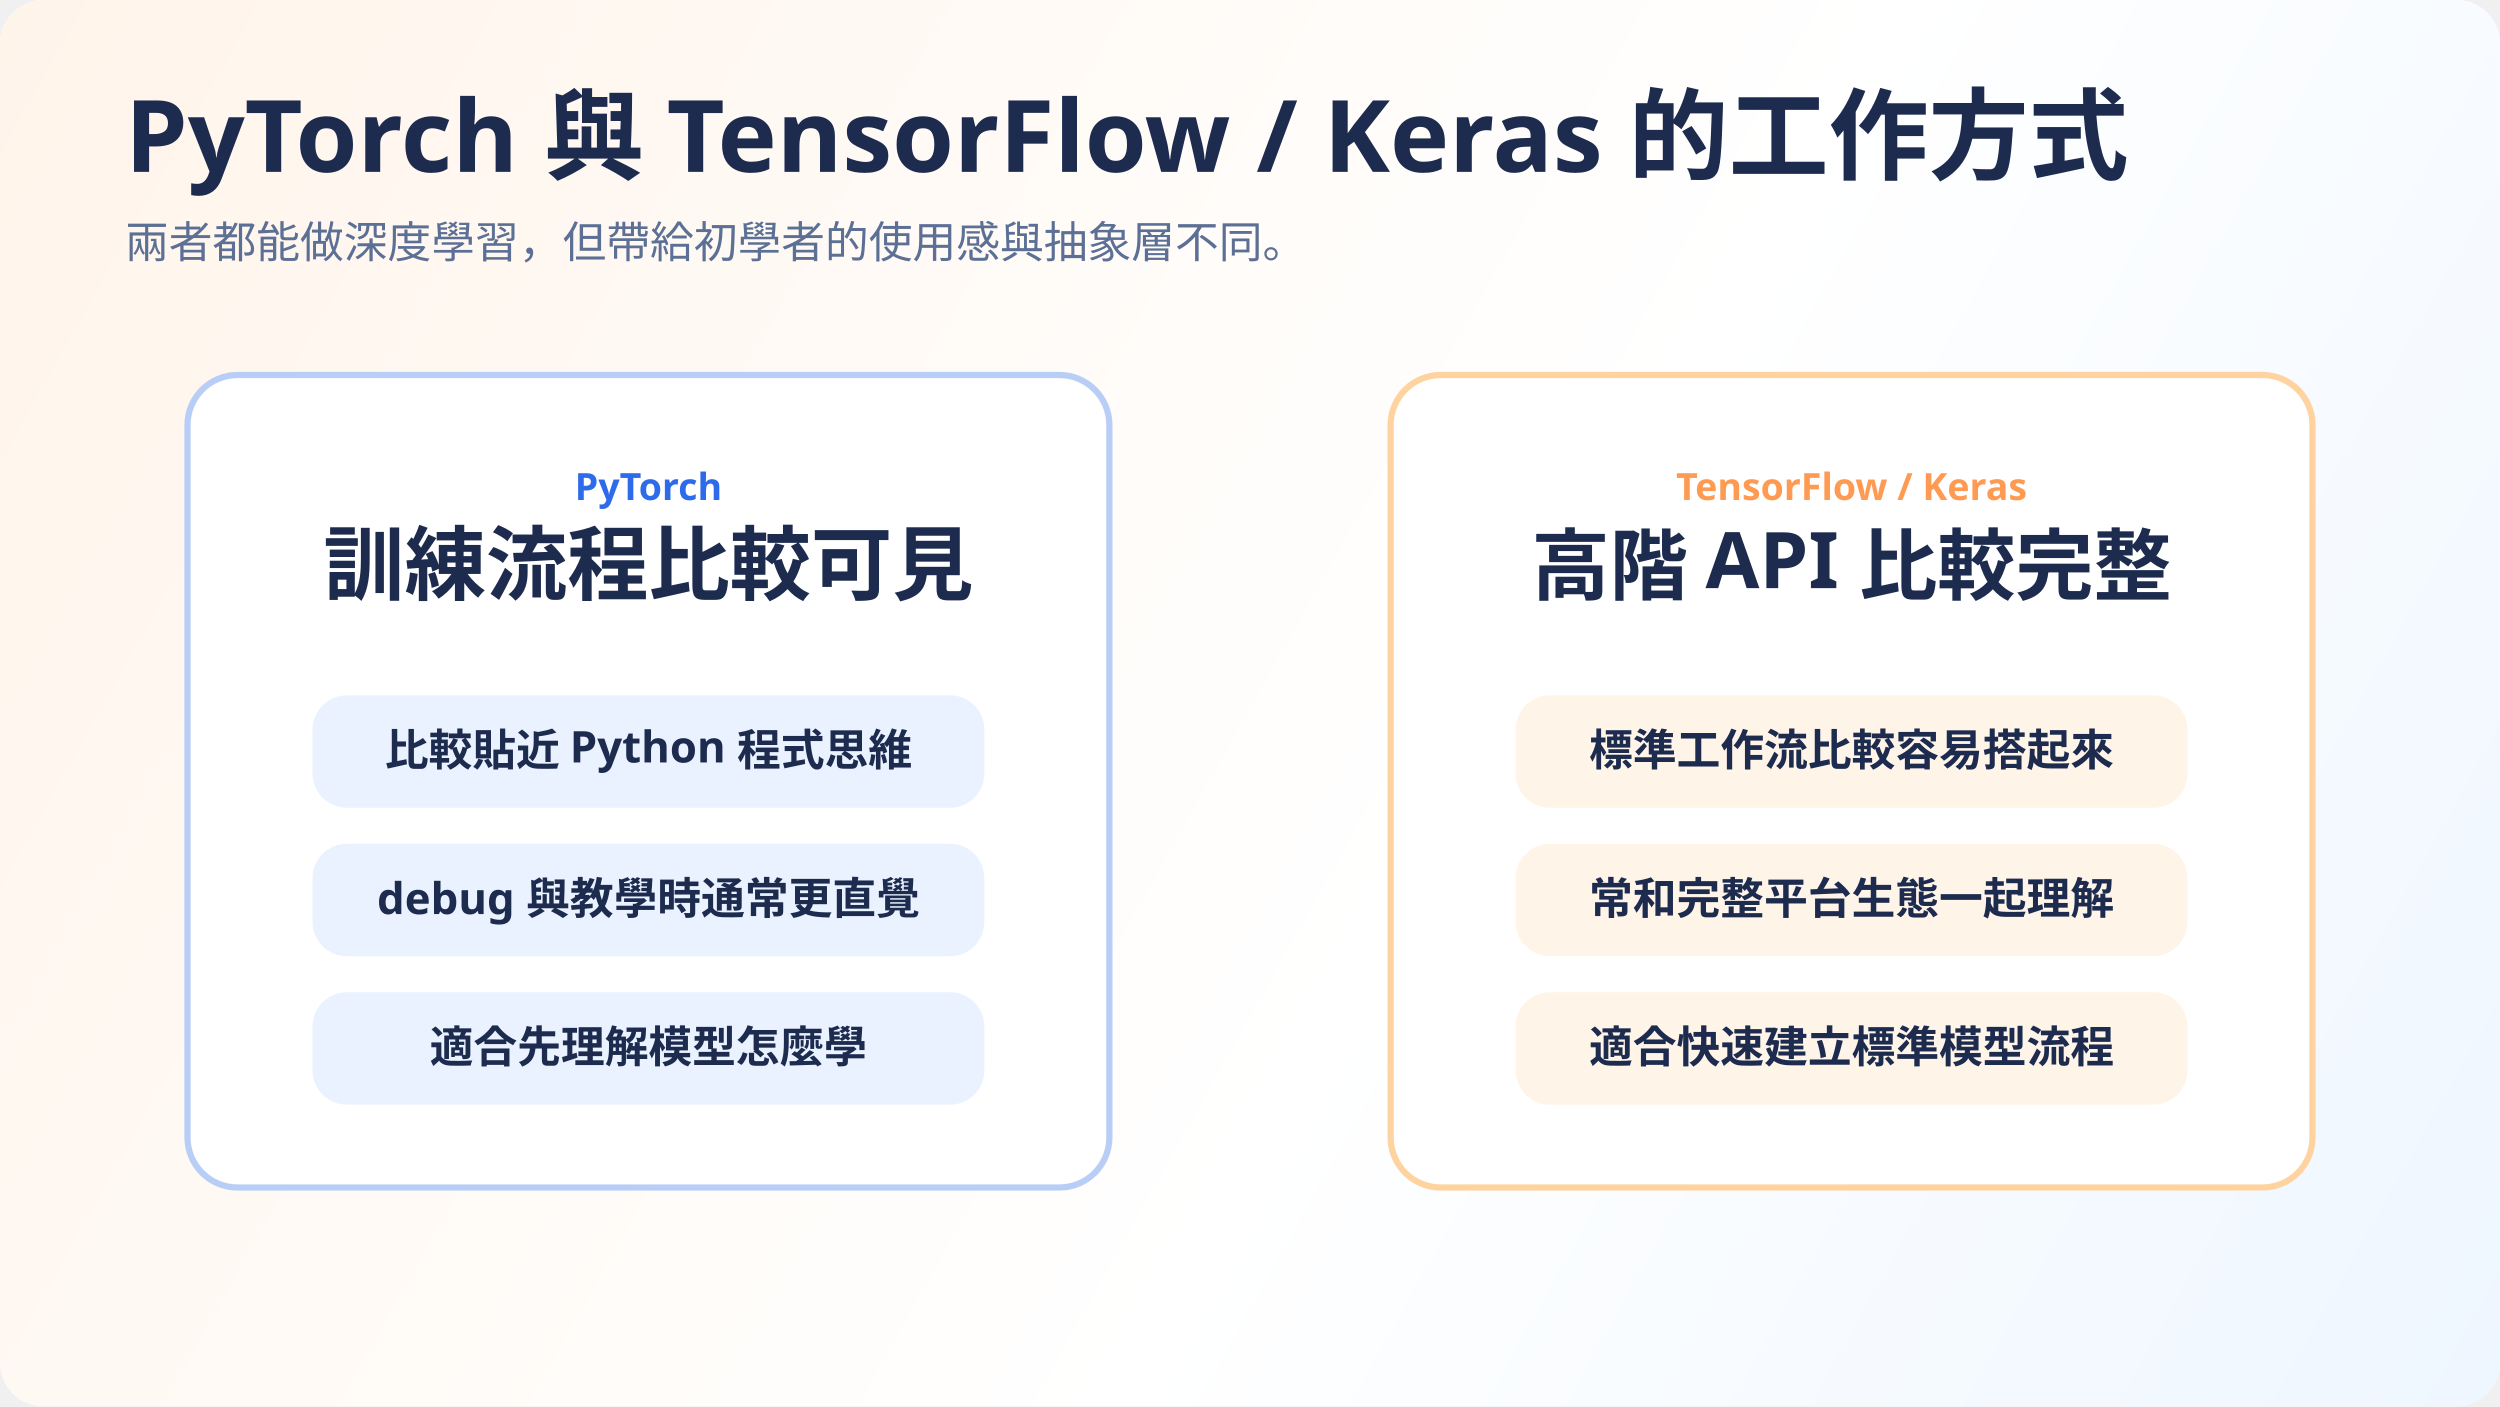
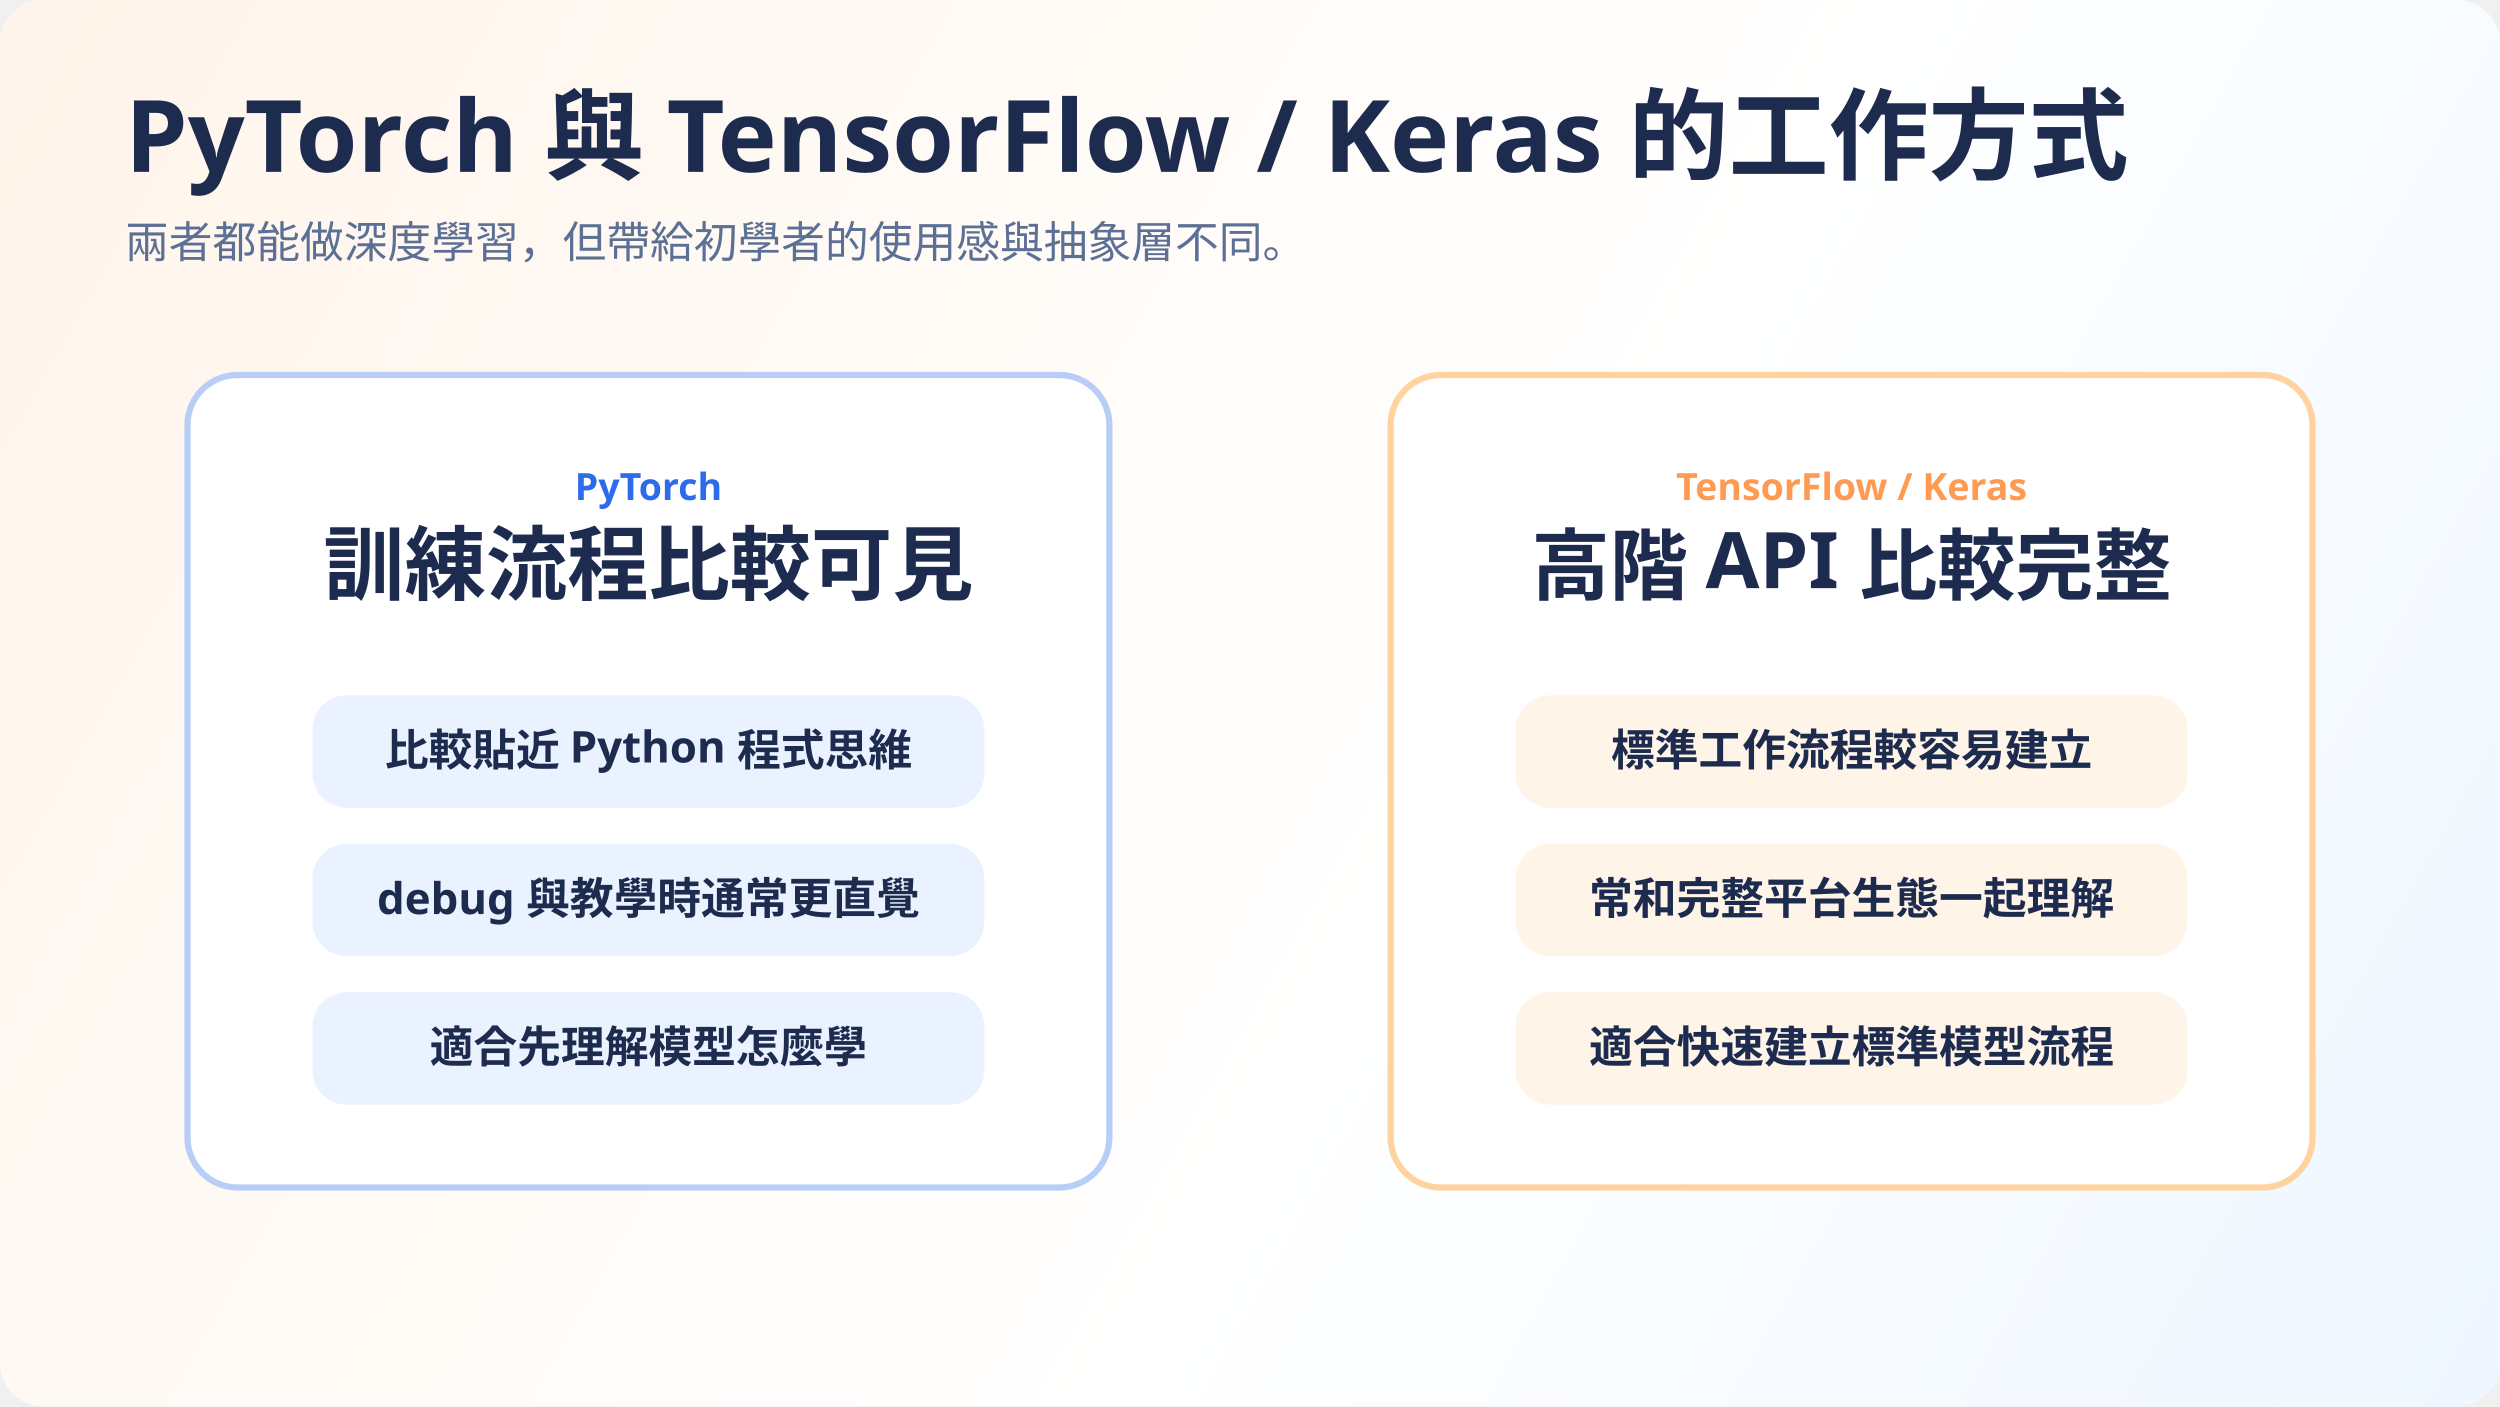
<svg xmlns="http://www.w3.org/2000/svg" width="1600" height="900" viewBox="0 0 1600 900" fill="none">
  <rect width="1600" height="900" rx="28" fill="#FFFDFC" />
  <rect width="1600" height="900" rx="28" fill="url(#bg)" />
  <text x="80" y="110" fill="#1D2B4F" font-family="'Noto Sans TC','PingFang TC','Microsoft JhengHei',sans-serif" font-size="64" font-weight="800">PyTorch 與 TensorFlow / Keras 的工作方式</text>
  <text x="80" y="165" fill="#5C7095" font-family="'Noto Sans TC','PingFang TC','Microsoft JhengHei',sans-serif" font-size="28" font-weight="500">兩者都能做深度學習，但帶給初學者的使用感與抽象層不同。</text>
  <rect x="120" y="240" width="590" height="520" rx="32" fill="#FFFFFF" stroke="#B8CEF7" stroke-width="4" />
  <rect x="890" y="240" width="590" height="520" rx="32" fill="#FFFFFF" stroke="#FFD39F" stroke-width="4" />
  <text x="415" y="320" text-anchor="middle" fill="#2D6BEA" font-family="'Noto Sans TC','PingFang TC','Microsoft JhengHei',sans-serif" font-size="24" font-weight="700">PyTorch</text>
  <text x="415" y="380" text-anchor="middle" fill="#1D2B4F" font-family="'Noto Sans TC','PingFang TC','Microsoft JhengHei',sans-serif" font-size="52" font-weight="800">訓練流程比較可見</text>
  <rect x="200" y="445" width="430" height="72" rx="22" fill="#EAF2FF" />
  <rect x="200" y="540" width="430" height="72" rx="22" fill="#EAF2FF" />
  <rect x="200" y="635" width="430" height="72" rx="22" fill="#EAF2FF" />
  <text x="415" y="490" text-anchor="middle" fill="#1D2B4F" font-family="'Noto Sans TC','PingFang TC','Microsoft JhengHei',sans-serif" font-size="28" font-weight="700">比較貼近 Python 程式思維</text>
  <text x="415" y="585" text-anchor="middle" fill="#1D2B4F" font-family="'Noto Sans TC','PingFang TC','Microsoft JhengHei',sans-serif" font-size="28" font-weight="700">debug 與教學時通常更直覺</text>
  <text x="415" y="680" text-anchor="middle" fill="#1D2B4F" font-family="'Noto Sans TC','PingFang TC','Microsoft JhengHei',sans-serif" font-size="28" font-weight="700">適合先理解模型怎麼學</text>
  <text x="1185" y="320" text-anchor="middle" fill="#FF9A52" font-family="'Noto Sans TC','PingFang TC','Microsoft JhengHei',sans-serif" font-size="24" font-weight="700">TensorFlow / Keras</text>
  <text x="1185" y="380" text-anchor="middle" fill="#1D2B4F" font-family="'Noto Sans TC','PingFang TC','Microsoft JhengHei',sans-serif" font-size="50" font-weight="800">高階 API 比較完整</text>
  <rect x="970" y="445" width="430" height="72" rx="22" fill="#FFF4E8" />
  <rect x="970" y="540" width="430" height="72" rx="22" fill="#FFF4E8" />
  <rect x="970" y="635" width="430" height="72" rx="22" fill="#FFF4E8" />
-   <text x="1185" y="490" text-anchor="middle" fill="#1D2B4F" font-family="'Noto Sans TC','PingFang TC','Microsoft JhengHei',sans-serif" font-size="28" font-weight="700">標準工作流比較容易搭起來</text>
+   <text x="1185" y="490" text-anchor="middle" fill="#1D2B4F" font-family="'Noto Sans TC','PingFang TC','Microsoft JhengHei',sans-serif" font-size="28" font-weight="700">標準工作流程較容易建立</text>
  <text x="1185" y="585" text-anchor="middle" fill="#1D2B4F" font-family="'Noto Sans TC','PingFang TC','Microsoft JhengHei',sans-serif" font-size="28" font-weight="700">常和完整平台生態一起理解</text>
  <text x="1185" y="680" text-anchor="middle" fill="#1D2B4F" font-family="'Noto Sans TC','PingFang TC','Microsoft JhengHei',sans-serif" font-size="28" font-weight="700">適合快速建立標準模型流程</text>
  <defs>
    <linearGradient id="bg" x1="0" y1="0" x2="1600" y2="900" gradientUnits="userSpaceOnUse">
      <stop stop-color="#FFF4EA" />
      <stop offset="0.58" stop-color="#FFFFFF" />
      <stop offset="1" stop-color="#EEF6FF" />
    </linearGradient>
  </defs>
</svg>
